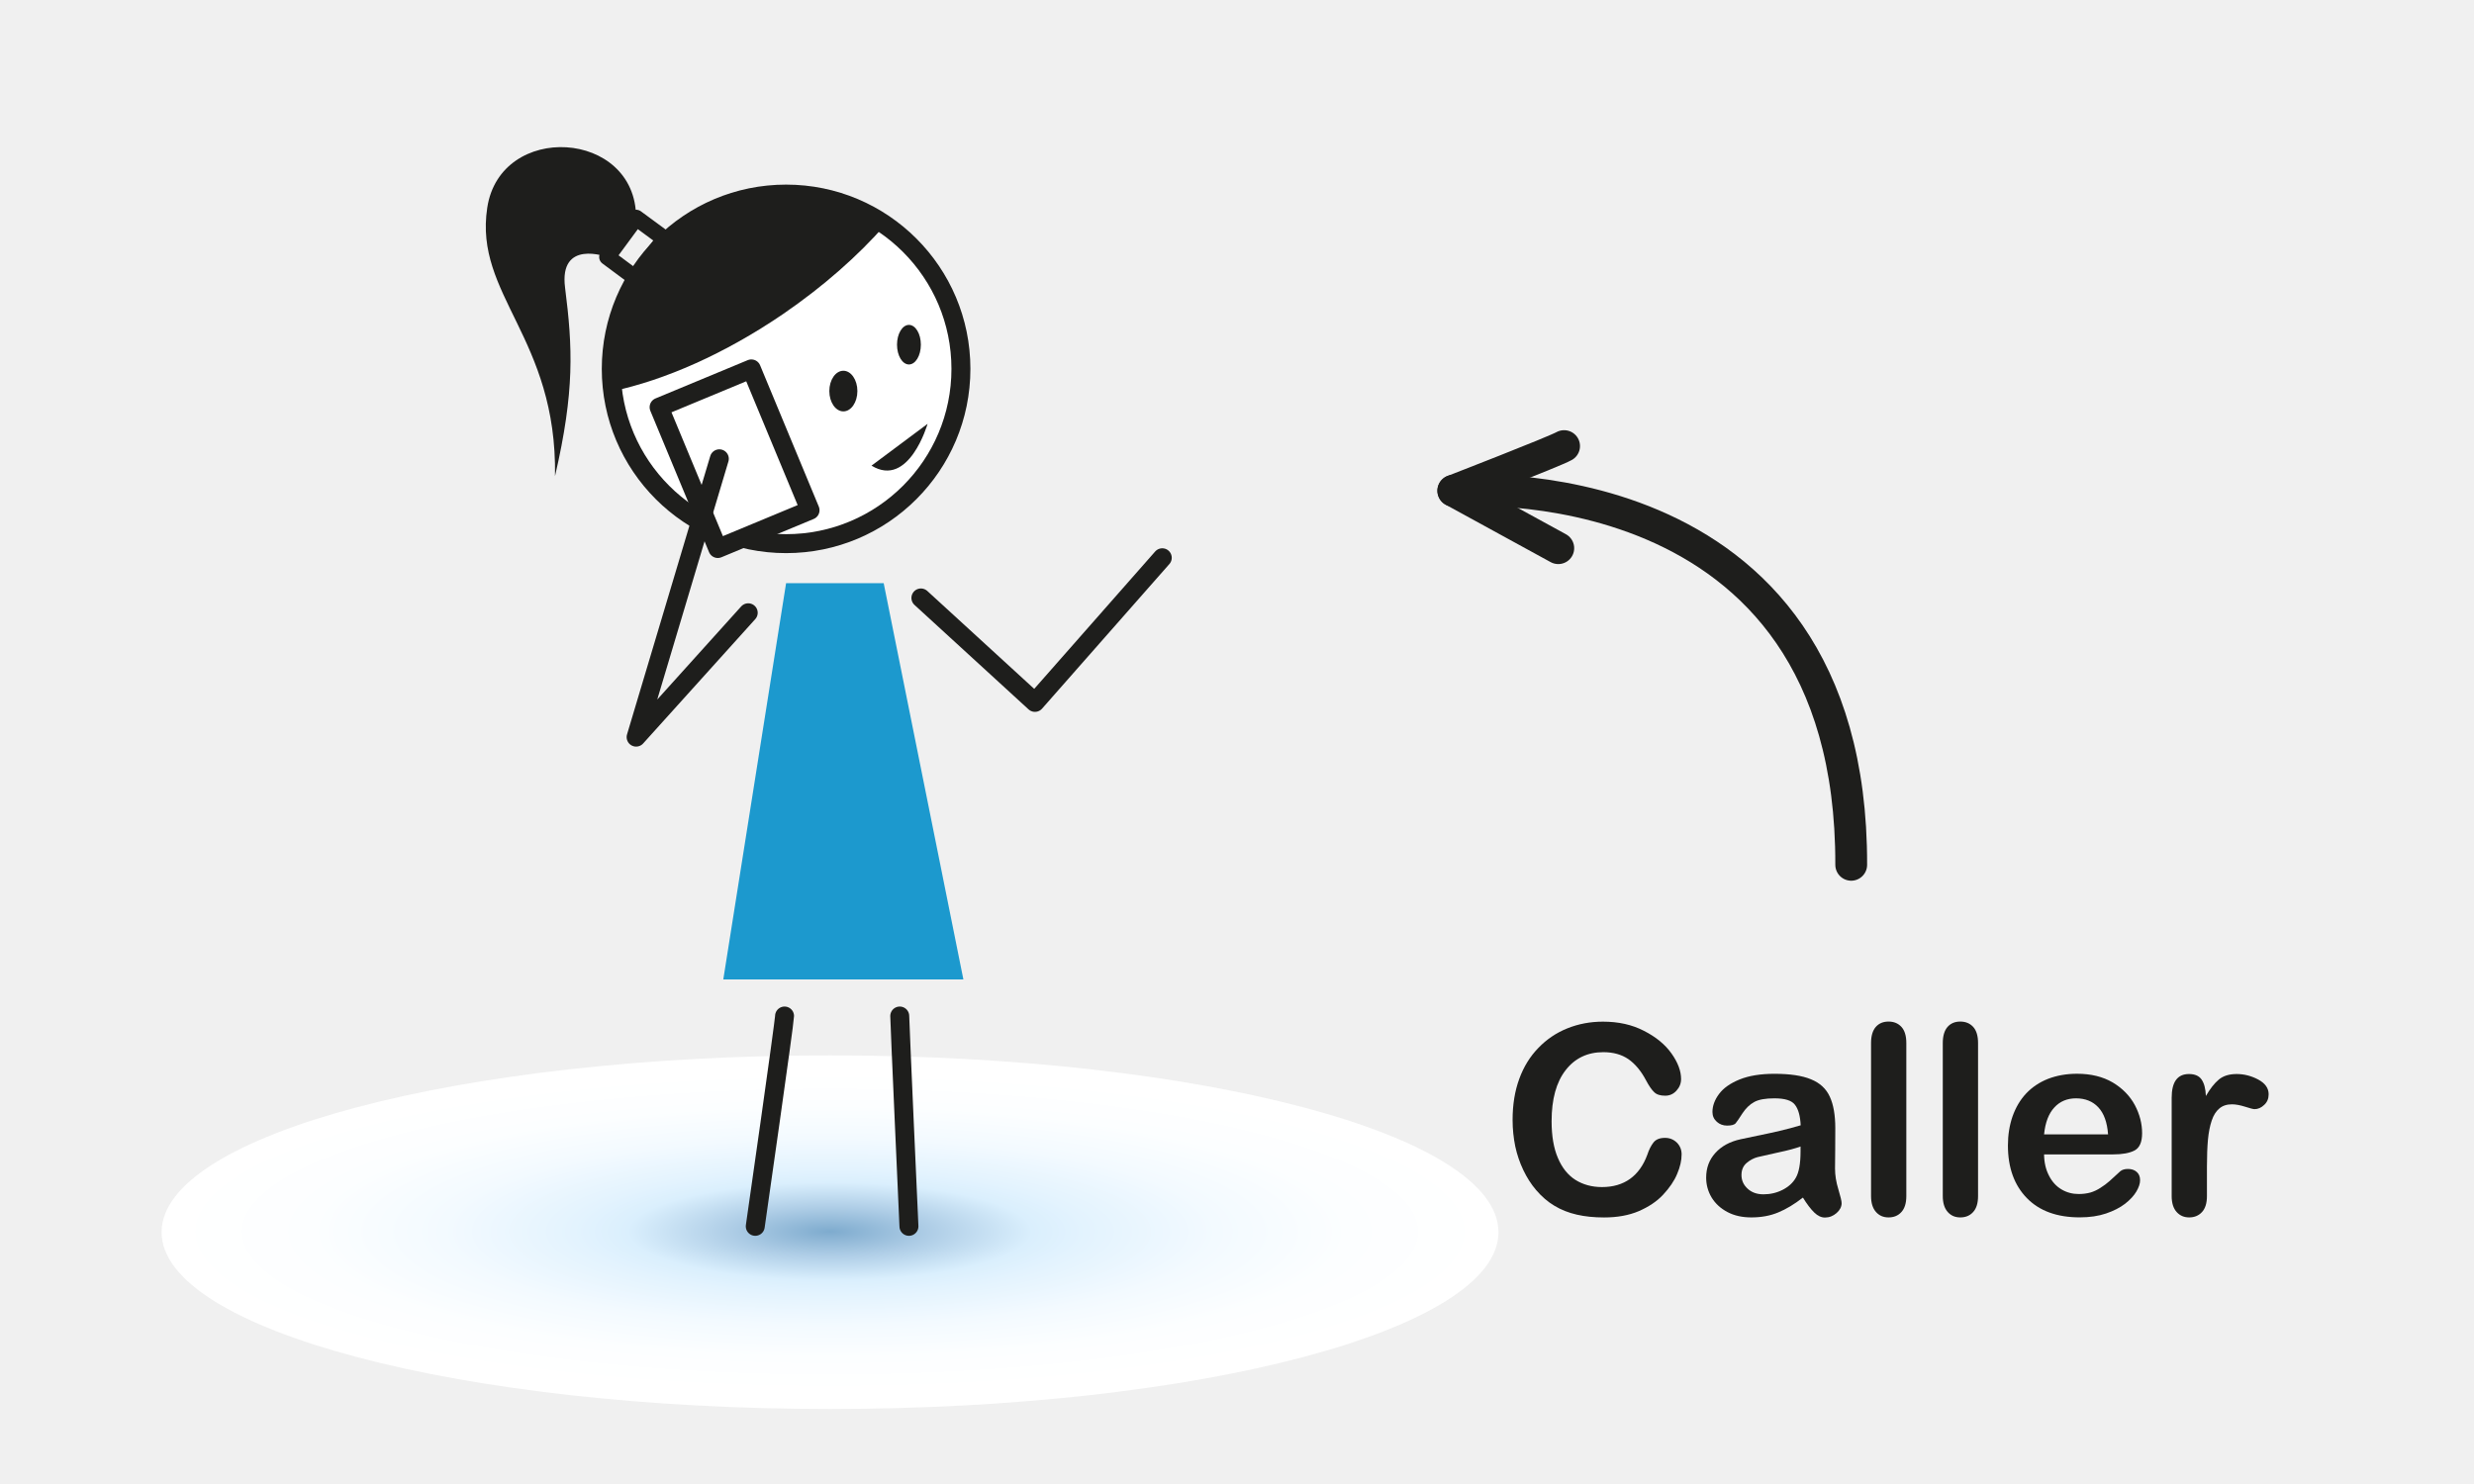
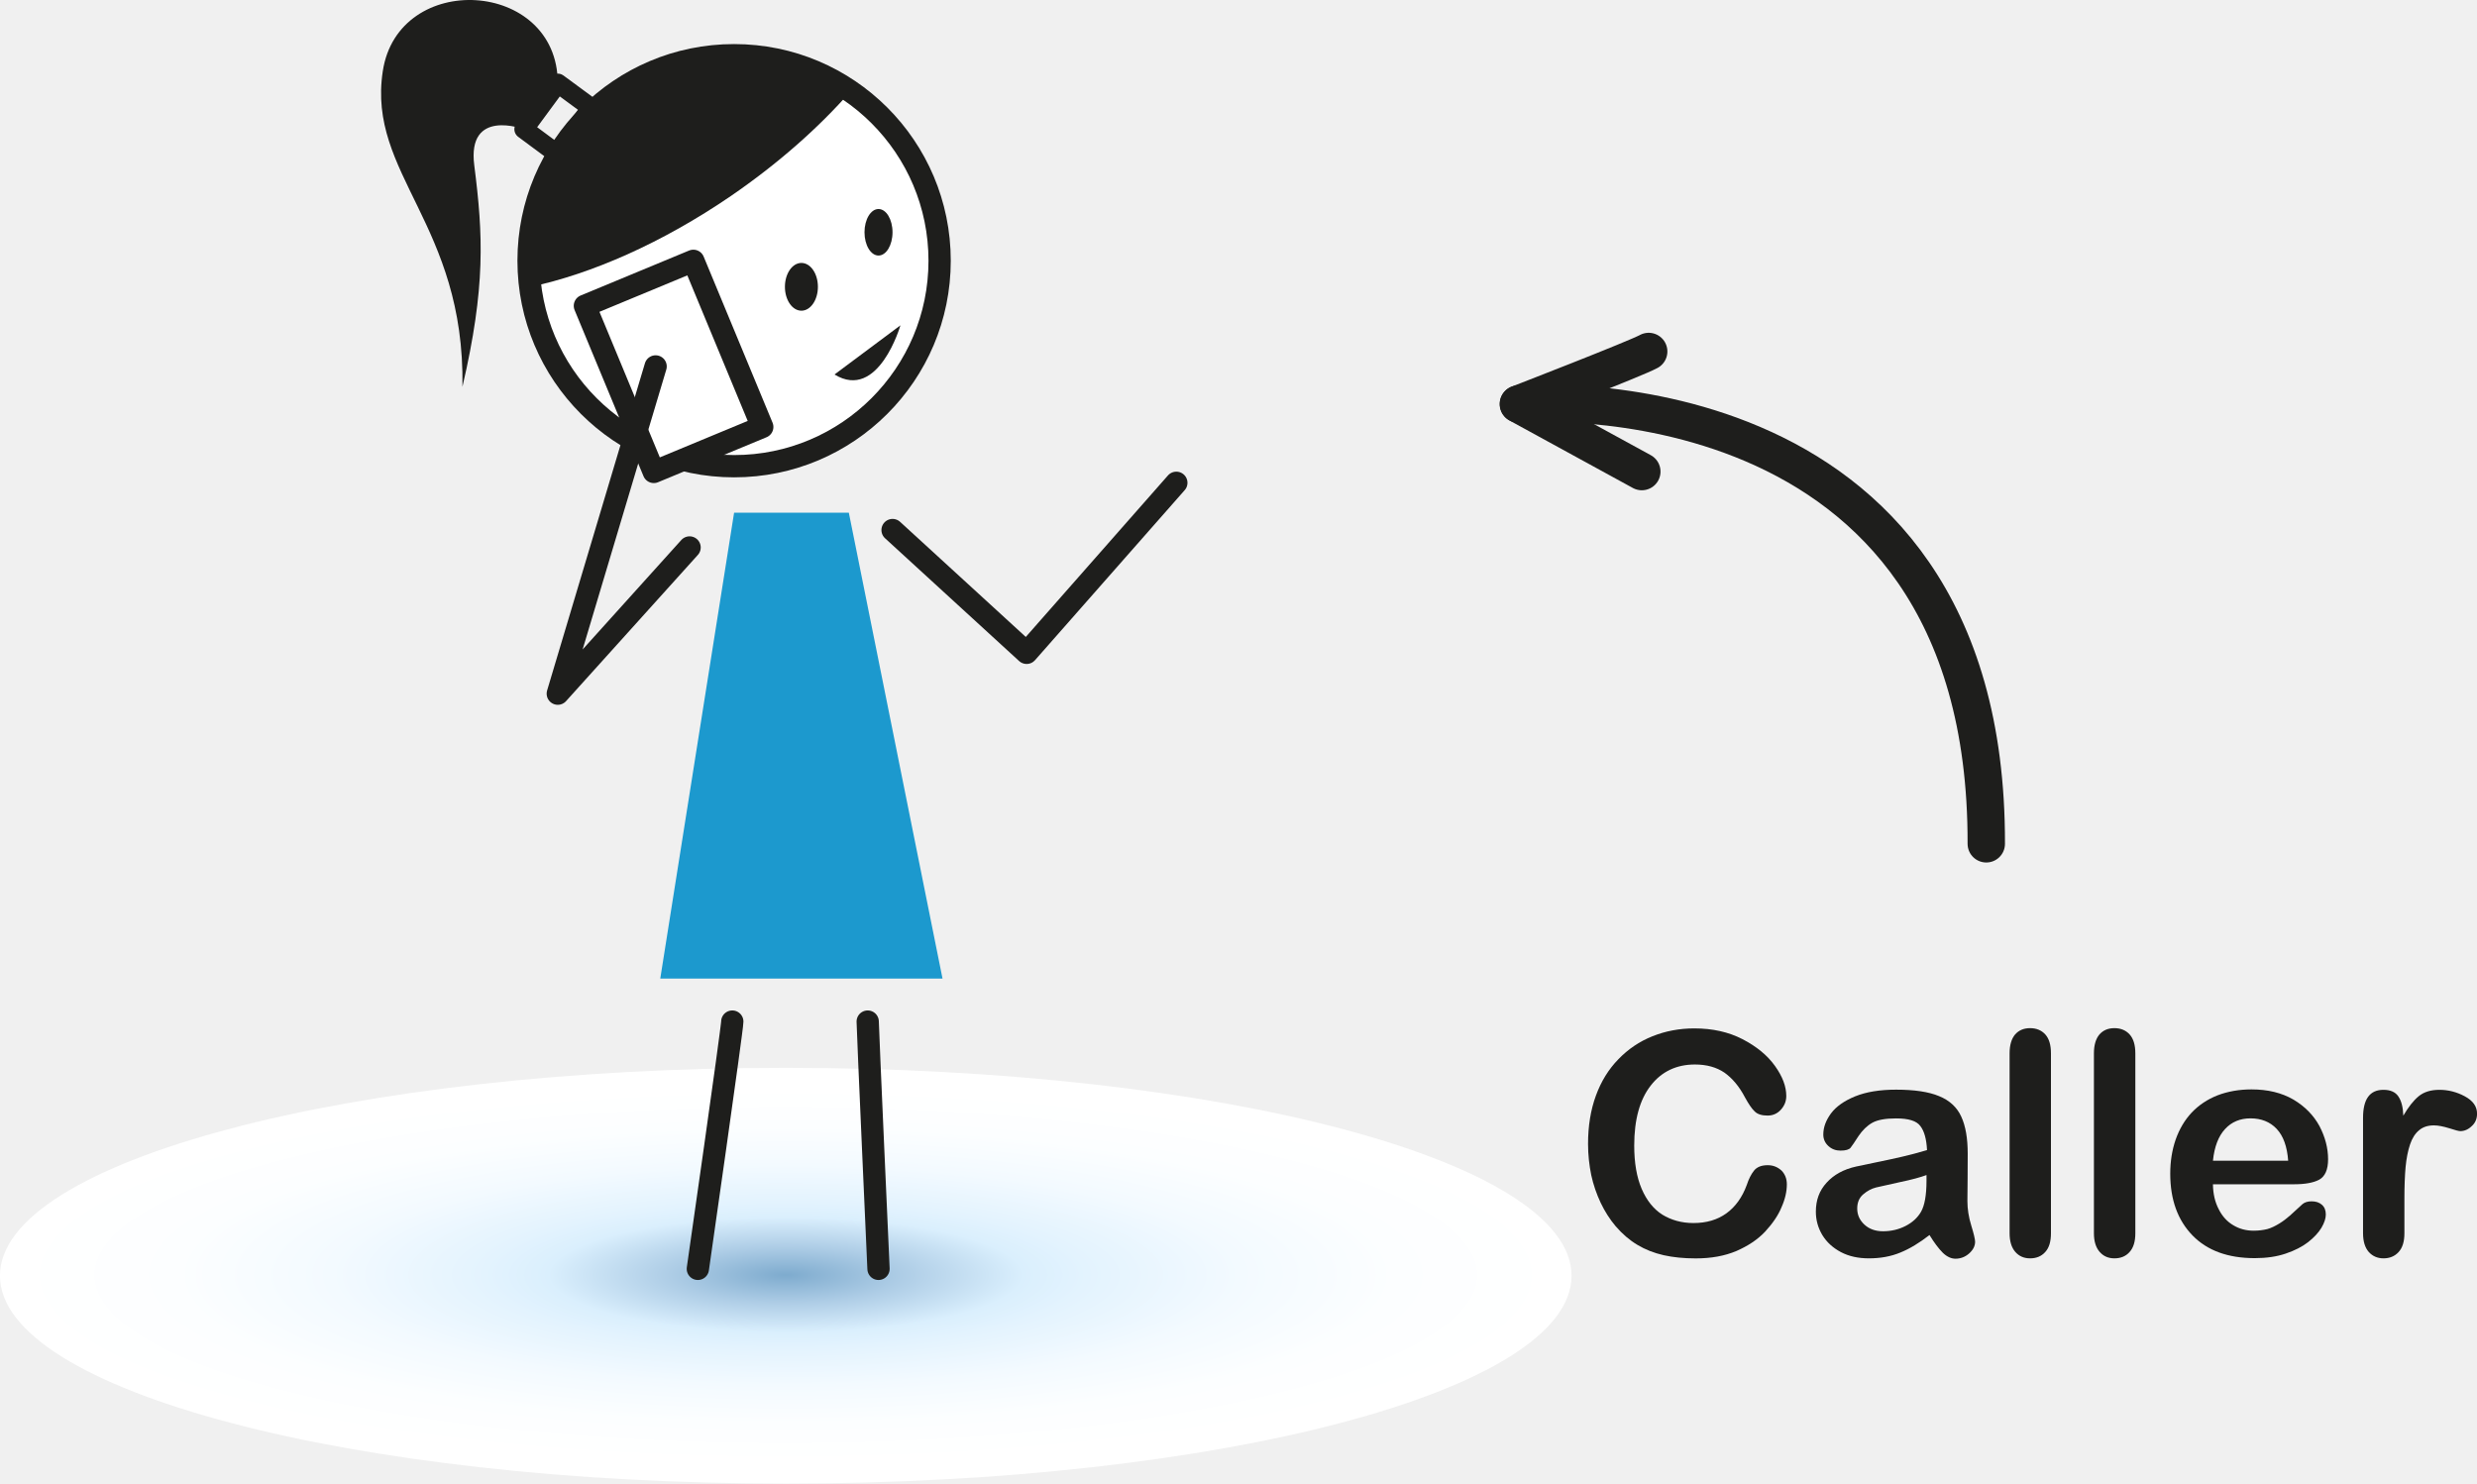
- <svg xmlns="http://www.w3.org/2000/svg" version="1.1" id="Layer_1" x="0px" y="0px" width="56.25px" height="33.75px" viewBox="0 0 56.25 33.75" enable-background="new 0 0 56.25 33.75" xml:space="preserve">
+ <svg xmlns="http://www.w3.org/2000/svg" version="1.1" id="Layer_1" x="0px" y="0px" width="47.907px" height="28.697px" viewBox="0 0 47.907 28.697" enable-background="new 0 0 47.907 28.697" xml:space="preserve">
  <g>
    <g>
-       <radialGradient id="SVGID_1_" cx="-1212.787" cy="-455.326" r="36.504" gradientTransform="matrix(0.4097 0 0 0.0996 515.7511 73.3589)" gradientUnits="userSpaceOnUse">
+       <radialGradient id="SVGID_1_" cx="-84.803" cy="5171.78" r="36.506" gradientTransform="matrix(0.4097 0 0 0.0996 49.9406 -490.4466)" gradientUnits="userSpaceOnUse">
        <stop offset="0" style="stop-color:#7EABCE" />
        <stop offset="0.15" style="stop-color:#AECDE6" />
        <stop offset="0.307" style="stop-color:#DAEFFD" />
        <stop offset="0.389" style="stop-color:#E3F3FE" />
        <stop offset="0.587" style="stop-color:#F3FAFF" />
        <stop offset="0.788" style="stop-color:#FCFEFF" />
        <stop offset="1" style="stop-color:#FFFFFF" />
      </radialGradient>
-       <ellipse fill="url(#SVGID_1_)" cx="18.872" cy="28.023" rx="15.198" ry="4.021" />
+       <ellipse fill="url(#SVGID_1_)" cx="15.197" cy="24.677" rx="15.198" ry="4.021" />
      <g>
        <g>
-           <circle fill="#FFFFFF" stroke="#1E1E1C" stroke-width="0.431" stroke-linecap="round" stroke-linejoin="round" stroke-miterlimit="10" cx="17.873" cy="8.389" r="3.975" />
-           <path fill="#1E1E1C" d="M20.125,5.114c-0.641-0.44-1.418-0.702-2.252-0.702c-2.197,0-3.975,1.781-3.975,3.978      c0,0.172,0.014,0.34,0.035,0.505c1.178-0.25,2.545-0.847,3.877-1.757C18.725,6.51,19.51,5.815,20.125,5.114z" />
-           <polygon fill="none" stroke="#1E1E1C" stroke-width="0.368" stroke-linecap="round" stroke-linejoin="round" stroke-miterlimit="10" points="      14.449,6.322 13.807,5.845 14.463,4.954 15.111,5.431     " />
-           <path fill="#1E1E1C" d="M12.619,10.828c0.049-3.148-1.844-4.115-1.541-6.102c0.295-1.962,3.383-1.784,3.385,0.228      c-0.379,0.508-0.656,0.892-0.656,0.892s-1.104-0.419-0.959,0.7C13.02,7.898,13.068,8.894,12.619,10.828z" />
-           <ellipse fill="#1E1E1C" cx="20.666" cy="7.839" rx="0.271" ry="0.45" />
-           <ellipse fill="#1E1E1C" cx="19.175" cy="8.894" rx="0.319" ry="0.462" />
-           <path fill="#1E1E1C" d="M21.09,9.639c0,0-0.424,1.472-1.275,0.951" />
-           <rect x="15.567" y="8.692" transform="matrix(0.9235 -0.3835 0.3835 0.9235 -2.7239 7.2037)" fill="#FFFFFF" stroke="#1E1E1C" stroke-width="0.431" stroke-linecap="round" stroke-linejoin="round" stroke-miterlimit="10" width="2.271" height="3.48" />
+           <circle fill="#FFFFFF" stroke="#1E1E1C" stroke-width="0.431" stroke-linecap="round" stroke-linejoin="round" stroke-miterlimit="10" cx="14.198" cy="5.043" r="3.975" />
+           <path fill="#1E1E1C" d="M16.45,1.767c-0.641-0.439-1.418-0.701-2.252-0.701c-2.197,0-3.975,1.78-3.975,3.978      c0,0.172,0.014,0.34,0.035,0.505c1.178-0.25,2.545-0.847,3.877-1.757C15.05,3.164,15.835,2.469,16.45,1.767z" />
+           <polygon fill="none" stroke="#1E1E1C" stroke-width="0.368" stroke-linecap="round" stroke-linejoin="round" stroke-miterlimit="10" points="      10.774,2.975 10.132,2.499 10.788,1.608 11.436,2.085     " />
+           <path fill="#1E1E1C" d="M8.944,7.482C8.993,4.334,7.1,3.367,7.403,1.38c0.295-1.962,3.383-1.784,3.385,0.229      C10.409,2.116,10.132,2.5,10.132,2.5S9.028,2.081,9.173,3.2C9.345,4.552,9.393,5.548,8.944,7.482z" />
+           <ellipse fill="#1E1E1C" cx="16.991" cy="4.493" rx="0.271" ry="0.45" />
+           <ellipse fill="#1E1E1C" cx="15.5" cy="5.548" rx="0.319" ry="0.462" />
+           <path fill="#1E1E1C" d="M17.415,6.293c0,0-0.424,1.472-1.275,0.951" />
+           <rect x="11.892" y="5.347" transform="matrix(0.9237 -0.3831 0.3831 0.9237 -1.7209 5.5321)" fill="#FFFFFF" stroke="#1E1E1C" stroke-width="0.431" stroke-linecap="round" stroke-linejoin="round" stroke-miterlimit="10" width="2.271" height="3.479" />
          <g>
-             <polyline fill="none" stroke="#1E1E1C" stroke-width="0.431" stroke-linecap="round" stroke-linejoin="round" points="       16.355,10.434 14.463,16.764 17.012,13.936      " />
+             <polyline fill="none" stroke="#1E1E1C" stroke-width="0.431" stroke-linecap="round" stroke-linejoin="round" points="       12.68,7.088 10.788,13.418 13.337,10.59      " />
          </g>
-           <polyline fill="none" stroke="#1E1E1C" stroke-width="0.431" stroke-linecap="round" stroke-linejoin="round" stroke-miterlimit="10" points="      26.426,12.685 23.531,15.974 20.938,13.599     " />
-           <path fill="none" stroke="#1E1E1C" stroke-width="0.431" stroke-linecap="round" stroke-linejoin="round" stroke-miterlimit="10" d="      M17.838,23.107c0,0.141-0.666,4.783-0.666,4.783" />
-           <path fill="none" stroke="#1E1E1C" stroke-width="0.431" stroke-linecap="round" stroke-linejoin="round" stroke-miterlimit="10" d="      M20.457,23.107c0,0.141,0.209,4.783,0.209,4.783" />
-           <polygon fill="#1C99CE" points="21.904,22.275 16.445,22.275 17.873,13.263 20.092,13.263     " />
+           <polyline fill="none" stroke="#1E1E1C" stroke-width="0.431" stroke-linecap="round" stroke-linejoin="round" stroke-miterlimit="10" points="      22.751,9.339 19.856,12.628 17.263,10.253     " />
+           <path fill="none" stroke="#1E1E1C" stroke-width="0.431" stroke-linecap="round" stroke-linejoin="round" stroke-miterlimit="10" d="      M14.163,19.761c0,0.142-0.666,4.783-0.666,4.783" />
+           <path fill="none" stroke="#1E1E1C" stroke-width="0.431" stroke-linecap="round" stroke-linejoin="round" stroke-miterlimit="10" d="      M16.782,19.761c0,0.142,0.209,4.783,0.209,4.783" />
+           <polygon fill="#1C99CE" points="18.229,18.929 12.77,18.929 14.198,9.917 16.417,9.917     " />
        </g>
      </g>
    </g>
    <g>
      <g>
-         <path fill="#1E1E1C" d="M38.234,26.254c0,0.137-0.033,0.285-0.102,0.445c-0.066,0.16-0.174,0.316-0.318,0.471     s-0.33,0.277-0.555,0.375c-0.227,0.096-0.488,0.143-0.789,0.143c-0.227,0-0.434-0.021-0.619-0.064     c-0.188-0.043-0.355-0.109-0.508-0.201c-0.152-0.09-0.291-0.211-0.418-0.359c-0.115-0.135-0.211-0.287-0.291-0.455     s-0.141-0.346-0.182-0.535c-0.039-0.191-0.061-0.393-0.061-0.605c0-0.348,0.051-0.658,0.152-0.934     c0.1-0.273,0.244-0.508,0.434-0.703c0.188-0.195,0.408-0.344,0.66-0.445c0.254-0.102,0.523-0.152,0.809-0.152     c0.35,0,0.66,0.068,0.932,0.209c0.273,0.139,0.482,0.311,0.627,0.516s0.217,0.398,0.217,0.58c0,0.1-0.035,0.188-0.105,0.264     c-0.07,0.078-0.156,0.115-0.256,0.115c-0.111,0-0.195-0.025-0.25-0.08c-0.057-0.053-0.119-0.143-0.188-0.273     c-0.113-0.213-0.248-0.373-0.4-0.479c-0.154-0.105-0.344-0.158-0.57-0.158c-0.357,0-0.645,0.137-0.855,0.408     c-0.213,0.273-0.32,0.66-0.32,1.162c0,0.334,0.047,0.613,0.143,0.836c0.094,0.223,0.227,0.389,0.398,0.498     c0.174,0.109,0.375,0.164,0.605,0.164c0.252,0,0.463-0.062,0.637-0.186c0.174-0.125,0.305-0.309,0.393-0.549     c0.037-0.113,0.084-0.207,0.139-0.277c0.055-0.072,0.143-0.107,0.264-0.107c0.104,0,0.193,0.035,0.268,0.107     C38.197,26.057,38.234,26.146,38.234,26.254z" />
-         <path fill="#1E1E1C" d="M40.992,27.236c-0.193,0.15-0.381,0.264-0.562,0.338c-0.182,0.076-0.385,0.113-0.611,0.113     c-0.205,0-0.385-0.039-0.541-0.121s-0.275-0.191-0.361-0.33c-0.084-0.141-0.125-0.291-0.125-0.453     c0-0.221,0.068-0.406,0.209-0.562c0.139-0.154,0.33-0.258,0.572-0.311c0.051-0.012,0.178-0.039,0.379-0.08     s0.375-0.078,0.52-0.113c0.145-0.033,0.301-0.076,0.469-0.125c-0.01-0.211-0.053-0.367-0.129-0.465     c-0.074-0.1-0.23-0.148-0.469-0.148c-0.203,0-0.357,0.027-0.459,0.084c-0.104,0.057-0.191,0.143-0.266,0.256     c-0.072,0.113-0.125,0.189-0.154,0.225c-0.031,0.037-0.096,0.055-0.197,0.055c-0.09,0-0.168-0.029-0.232-0.086     c-0.066-0.059-0.1-0.133-0.1-0.223c0-0.141,0.051-0.277,0.15-0.41c0.1-0.135,0.256-0.244,0.467-0.33     c0.213-0.086,0.477-0.129,0.791-0.129c0.354,0,0.631,0.041,0.832,0.125c0.203,0.082,0.346,0.215,0.428,0.395     c0.084,0.18,0.125,0.42,0.125,0.717c0,0.189,0,0.348-0.002,0.48c0,0.131-0.002,0.277-0.004,0.438c0,0.15,0.025,0.309,0.076,0.473     c0.049,0.162,0.074,0.268,0.074,0.314c0,0.082-0.039,0.158-0.115,0.225c-0.078,0.068-0.166,0.102-0.264,0.102     c-0.082,0-0.164-0.037-0.244-0.115S41.082,27.383,40.992,27.236z M40.939,26.074c-0.117,0.043-0.289,0.09-0.514,0.137     c-0.225,0.049-0.379,0.084-0.465,0.105c-0.086,0.023-0.17,0.066-0.248,0.133s-0.117,0.158-0.117,0.275     c0,0.121,0.047,0.225,0.139,0.309c0.092,0.086,0.213,0.129,0.361,0.129c0.158,0,0.305-0.035,0.439-0.104     c0.135-0.07,0.232-0.16,0.295-0.27c0.072-0.121,0.109-0.322,0.109-0.6V26.074z" />
-         <path fill="#1E1E1C" d="M42.541,27.201v-3.48c0-0.162,0.037-0.283,0.107-0.365c0.072-0.082,0.168-0.123,0.291-0.123     c0.121,0,0.219,0.041,0.293,0.121c0.074,0.082,0.111,0.203,0.111,0.367v3.48c0,0.162-0.037,0.283-0.113,0.365     c-0.074,0.082-0.172,0.121-0.291,0.121s-0.213-0.041-0.287-0.125S42.541,27.357,42.541,27.201z" />
-         <path fill="#1E1E1C" d="M44.172,27.201v-3.48c0-0.162,0.037-0.283,0.107-0.365c0.072-0.082,0.168-0.123,0.291-0.123     c0.121,0,0.219,0.041,0.293,0.121c0.074,0.082,0.111,0.203,0.111,0.367v3.48c0,0.162-0.037,0.283-0.113,0.365     c-0.074,0.082-0.172,0.121-0.291,0.121s-0.213-0.041-0.287-0.125S44.172,27.357,44.172,27.201z" />
-         <path fill="#1E1E1C" d="M48.045,26.254h-1.57c0.002,0.182,0.039,0.344,0.111,0.482c0.07,0.139,0.166,0.244,0.285,0.314     c0.117,0.07,0.248,0.105,0.391,0.105c0.098,0,0.186-0.012,0.264-0.033c0.08-0.023,0.156-0.059,0.23-0.107     c0.074-0.047,0.145-0.098,0.207-0.154c0.062-0.055,0.143-0.129,0.244-0.223c0.041-0.035,0.1-0.053,0.176-0.053     c0.082,0,0.148,0.023,0.199,0.068s0.076,0.107,0.076,0.189c0,0.074-0.027,0.158-0.084,0.256     c-0.057,0.096-0.143,0.189-0.258,0.279c-0.115,0.088-0.258,0.162-0.432,0.221s-0.373,0.088-0.598,0.088     c-0.516,0-0.918-0.146-1.203-0.439c-0.287-0.295-0.43-0.693-0.43-1.197c0-0.236,0.035-0.457,0.105-0.66     c0.072-0.203,0.174-0.377,0.309-0.521c0.137-0.145,0.303-0.256,0.5-0.334c0.199-0.076,0.418-0.115,0.658-0.115     c0.314,0,0.584,0.066,0.809,0.197c0.223,0.133,0.391,0.305,0.504,0.514c0.111,0.209,0.166,0.424,0.166,0.641     c0,0.201-0.057,0.332-0.172,0.393C48.416,26.225,48.254,26.254,48.045,26.254z M46.475,25.799h1.455     c-0.02-0.275-0.094-0.48-0.223-0.617c-0.127-0.135-0.297-0.203-0.506-0.203c-0.199,0-0.365,0.068-0.492,0.207     C46.58,25.324,46.502,25.527,46.475,25.799z" />
-         <path fill="#1E1E1C" d="M50.178,26.529v0.672c0,0.162-0.037,0.283-0.113,0.365s-0.174,0.121-0.291,0.121     s-0.211-0.041-0.285-0.123s-0.113-0.203-0.113-0.363v-2.234c0-0.361,0.131-0.541,0.393-0.541c0.133,0,0.229,0.041,0.287,0.125     c0.059,0.086,0.092,0.209,0.098,0.375c0.096-0.166,0.193-0.289,0.295-0.375c0.102-0.084,0.236-0.125,0.404-0.125     s0.332,0.041,0.49,0.125c0.16,0.086,0.238,0.197,0.238,0.336c0,0.098-0.033,0.18-0.102,0.242     c-0.066,0.064-0.141,0.096-0.219,0.096c-0.029,0-0.1-0.018-0.213-0.055c-0.113-0.035-0.213-0.055-0.299-0.055     c-0.117,0-0.213,0.031-0.287,0.094c-0.074,0.061-0.133,0.152-0.174,0.275c-0.041,0.121-0.07,0.266-0.086,0.434     C50.186,26.084,50.178,26.289,50.178,26.529z" />
+         <path fill="#1E1E1C" d="M34.559,22.908c0,0.137-0.032,0.285-0.103,0.444c-0.065,0.16-0.174,0.316-0.317,0.472     c-0.146,0.155-0.33,0.276-0.556,0.375c-0.228,0.096-0.487,0.143-0.788,0.143c-0.228,0-0.435-0.021-0.619-0.062     c-0.188-0.043-0.354-0.108-0.509-0.201c-0.151-0.09-0.291-0.211-0.418-0.358c-0.114-0.135-0.211-0.287-0.291-0.455     c-0.079-0.168-0.141-0.346-0.182-0.534c-0.039-0.191-0.062-0.394-0.062-0.605c0-0.348,0.051-0.658,0.152-0.934     c0.1-0.273,0.244-0.509,0.434-0.703c0.188-0.195,0.408-0.345,0.66-0.445c0.254-0.102,0.523-0.152,0.809-0.152     c0.352,0,0.66,0.068,0.934,0.209c0.271,0.141,0.48,0.312,0.627,0.518c0.146,0.205,0.218,0.396,0.218,0.58     c0,0.101-0.035,0.188-0.104,0.265c-0.07,0.077-0.156,0.114-0.257,0.114c-0.11,0-0.194-0.024-0.25-0.08     c-0.057-0.053-0.118-0.145-0.188-0.272c-0.111-0.213-0.248-0.373-0.398-0.479c-0.154-0.104-0.344-0.157-0.57-0.157     c-0.356,0-0.645,0.137-0.854,0.407c-0.213,0.271-0.32,0.66-0.32,1.162c0,0.334,0.048,0.611,0.144,0.836     c0.096,0.224,0.229,0.39,0.397,0.498c0.175,0.107,0.375,0.164,0.604,0.164c0.252,0,0.464-0.062,0.638-0.188     s0.306-0.309,0.394-0.549c0.037-0.113,0.084-0.207,0.14-0.277s0.144-0.105,0.265-0.105c0.104,0,0.192,0.035,0.268,0.105     C34.522,22.711,34.559,22.8,34.559,22.908z" />
+         <path fill="#1E1E1C" d="M37.318,23.89c-0.193,0.15-0.382,0.265-0.562,0.338c-0.182,0.076-0.385,0.113-0.611,0.113     c-0.205,0-0.385-0.039-0.541-0.121c-0.154-0.082-0.273-0.19-0.359-0.33c-0.084-0.141-0.125-0.291-0.125-0.452     c0-0.222,0.066-0.406,0.209-0.562c0.14-0.154,0.33-0.258,0.57-0.311c0.053-0.013,0.18-0.039,0.381-0.08     c0.199-0.041,0.375-0.078,0.521-0.113c0.146-0.033,0.301-0.076,0.469-0.125c-0.01-0.211-0.053-0.367-0.129-0.465     c-0.073-0.101-0.229-0.148-0.47-0.148c-0.202,0-0.356,0.027-0.459,0.084c-0.104,0.059-0.19,0.145-0.266,0.256     c-0.072,0.113-0.125,0.189-0.154,0.227c-0.03,0.037-0.096,0.056-0.196,0.056c-0.09,0-0.168-0.029-0.231-0.086     c-0.066-0.06-0.101-0.134-0.101-0.224c0-0.143,0.051-0.276,0.149-0.41c0.101-0.135,0.256-0.243,0.468-0.33     c0.213-0.086,0.477-0.129,0.79-0.129c0.354,0,0.632,0.041,0.832,0.125c0.203,0.082,0.347,0.216,0.429,0.396     c0.084,0.181,0.125,0.42,0.125,0.718c0,0.188,0,0.348-0.002,0.479c0,0.131-0.002,0.276-0.004,0.438     c0,0.149,0.024,0.309,0.075,0.473c0.05,0.162,0.074,0.268,0.074,0.313c0,0.082-0.039,0.158-0.115,0.226     c-0.077,0.068-0.166,0.102-0.264,0.102c-0.082,0-0.164-0.037-0.244-0.113C37.494,24.152,37.408,24.037,37.318,23.89z      M37.264,22.728c-0.117,0.044-0.289,0.091-0.515,0.138c-0.225,0.049-0.379,0.084-0.465,0.104     c-0.086,0.022-0.17,0.065-0.248,0.133c-0.078,0.066-0.116,0.158-0.116,0.275c0,0.121,0.047,0.225,0.139,0.31     c0.093,0.086,0.213,0.129,0.361,0.129c0.157,0,0.305-0.035,0.438-0.104c0.135-0.07,0.23-0.16,0.295-0.271     c0.07-0.121,0.107-0.322,0.107-0.602v-0.113L37.264,22.728L37.264,22.728z" />
+         <path fill="#1E1E1C" d="M38.867,23.856v-3.48c0-0.162,0.037-0.283,0.106-0.365c0.072-0.082,0.168-0.123,0.291-0.123     c0.121,0,0.22,0.041,0.293,0.121c0.074,0.082,0.11,0.203,0.11,0.367v3.48c0,0.161-0.036,0.282-0.112,0.364     c-0.074,0.082-0.172,0.121-0.291,0.121s-0.213-0.041-0.287-0.125C38.904,24.132,38.867,24.011,38.867,23.856z" />
+         <path fill="#1E1E1C" d="M40.498,23.856v-3.48c0-0.162,0.037-0.283,0.106-0.365c0.072-0.082,0.168-0.123,0.291-0.123     c0.121,0,0.22,0.041,0.293,0.121c0.074,0.082,0.111,0.203,0.111,0.367v3.48c0,0.161-0.037,0.282-0.113,0.364     c-0.073,0.082-0.172,0.121-0.291,0.121c-0.118,0-0.213-0.041-0.286-0.125C40.535,24.132,40.498,24.011,40.498,23.856z" />
+         <path fill="#1E1E1C" d="M44.371,22.908H42.8c0.002,0.182,0.039,0.344,0.111,0.481c0.069,0.14,0.166,0.244,0.285,0.313     c0.116,0.07,0.248,0.104,0.391,0.104c0.098,0,0.186-0.012,0.264-0.031c0.08-0.022,0.156-0.061,0.23-0.106     s0.145-0.099,0.207-0.154c0.062-0.055,0.143-0.129,0.244-0.223c0.041-0.035,0.1-0.054,0.176-0.054     c0.082,0,0.147,0.021,0.199,0.066c0.051,0.045,0.076,0.107,0.076,0.189c0,0.074-0.027,0.158-0.084,0.256     c-0.058,0.096-0.144,0.189-0.259,0.279c-0.114,0.088-0.258,0.162-0.433,0.221c-0.174,0.059-0.372,0.088-0.598,0.088     c-0.518,0-0.918-0.146-1.203-0.438c-0.287-0.295-0.432-0.692-0.432-1.197c0-0.235,0.035-0.456,0.105-0.659     c0.072-0.203,0.174-0.377,0.309-0.521c0.139-0.146,0.305-0.257,0.5-0.334c0.199-0.076,0.418-0.115,0.658-0.115     c0.314,0,0.584,0.065,0.811,0.197c0.223,0.133,0.391,0.305,0.504,0.514c0.109,0.209,0.166,0.424,0.166,0.641     c0,0.201-0.059,0.332-0.173,0.395C44.742,22.879,44.58,22.908,44.371,22.908z M42.8,22.453h1.455     c-0.02-0.275-0.094-0.48-0.223-0.617c-0.127-0.135-0.297-0.203-0.506-0.203c-0.199,0-0.365,0.068-0.492,0.207     C42.906,21.978,42.828,22.181,42.8,22.453z" />
+         <path fill="#1E1E1C" d="M46.503,23.183v0.673c0,0.161-0.037,0.282-0.113,0.364s-0.174,0.121-0.291,0.121     c-0.115,0-0.211-0.041-0.285-0.123c-0.072-0.082-0.111-0.203-0.111-0.362v-2.234c0-0.361,0.131-0.541,0.394-0.541     c0.133,0,0.229,0.041,0.287,0.125c0.06,0.086,0.092,0.209,0.098,0.375c0.097-0.166,0.193-0.289,0.296-0.375     c0.102-0.084,0.235-0.125,0.403-0.125s0.332,0.041,0.489,0.125c0.16,0.086,0.238,0.197,0.238,0.336     c0,0.098-0.033,0.18-0.104,0.242c-0.064,0.063-0.141,0.096-0.219,0.096c-0.029,0-0.1-0.018-0.213-0.055     c-0.113-0.035-0.213-0.056-0.299-0.056c-0.117,0-0.213,0.031-0.287,0.095c-0.074,0.061-0.133,0.151-0.174,0.274     c-0.041,0.121-0.07,0.267-0.086,0.435C46.511,22.739,46.503,22.944,46.503,23.183z" />
      </g>
      <g>
-         <path fill="none" stroke="#1E1E1C" stroke-width="0.723" stroke-linecap="round" stroke-linejoin="round" stroke-miterlimit="10" d="     M33.043,11.161c0,0,9.072-0.766,9.047,8.507" />
-         <path fill="none" stroke="#1E1E1C" stroke-width="0.723" stroke-linecap="round" stroke-linejoin="round" stroke-miterlimit="10" d="     M35.562,10.145c-0.234,0.131-2.519,1.016-2.519,1.016l2.387,1.306" />
+         <path fill="none" stroke="#1E1E1C" stroke-width="0.723" stroke-linecap="round" stroke-linejoin="round" stroke-miterlimit="10" d="     M29.369,7.815c0,0,9.072-0.767,9.047,8.507" />
+         <path fill="none" stroke="#1E1E1C" stroke-width="0.723" stroke-linecap="round" stroke-linejoin="round" stroke-miterlimit="10" d="     M31.887,6.799c-0.233,0.131-2.521,1.017-2.521,1.017l2.388,1.306" />
      </g>
    </g>
  </g>
</svg>
